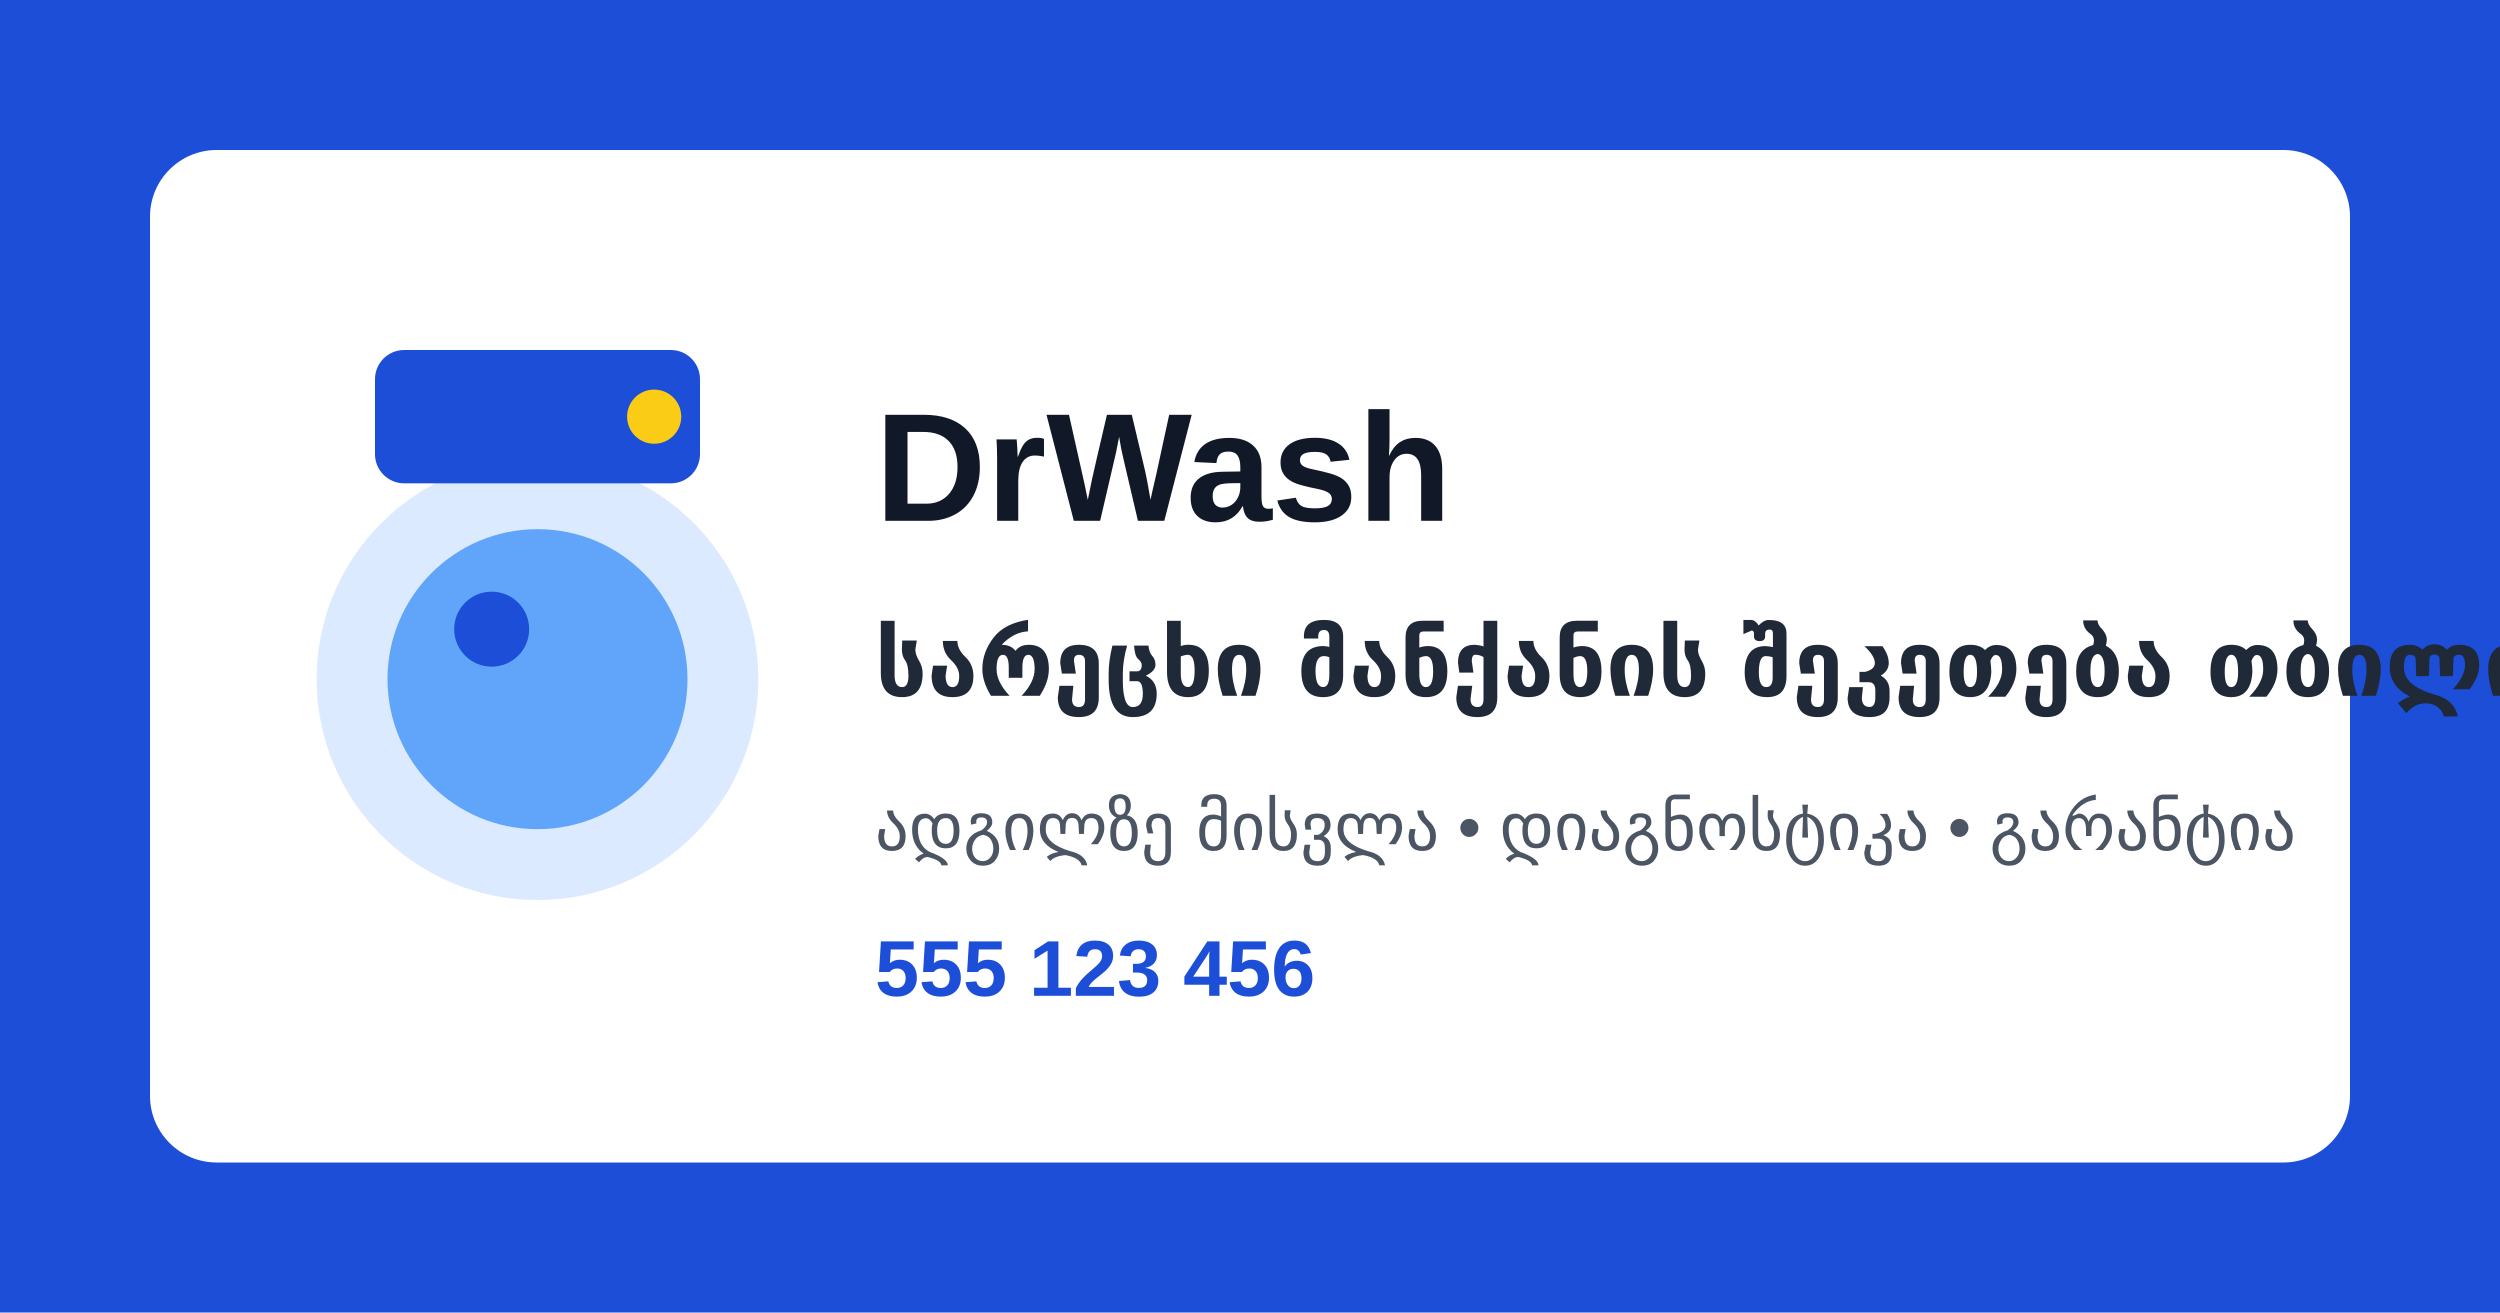
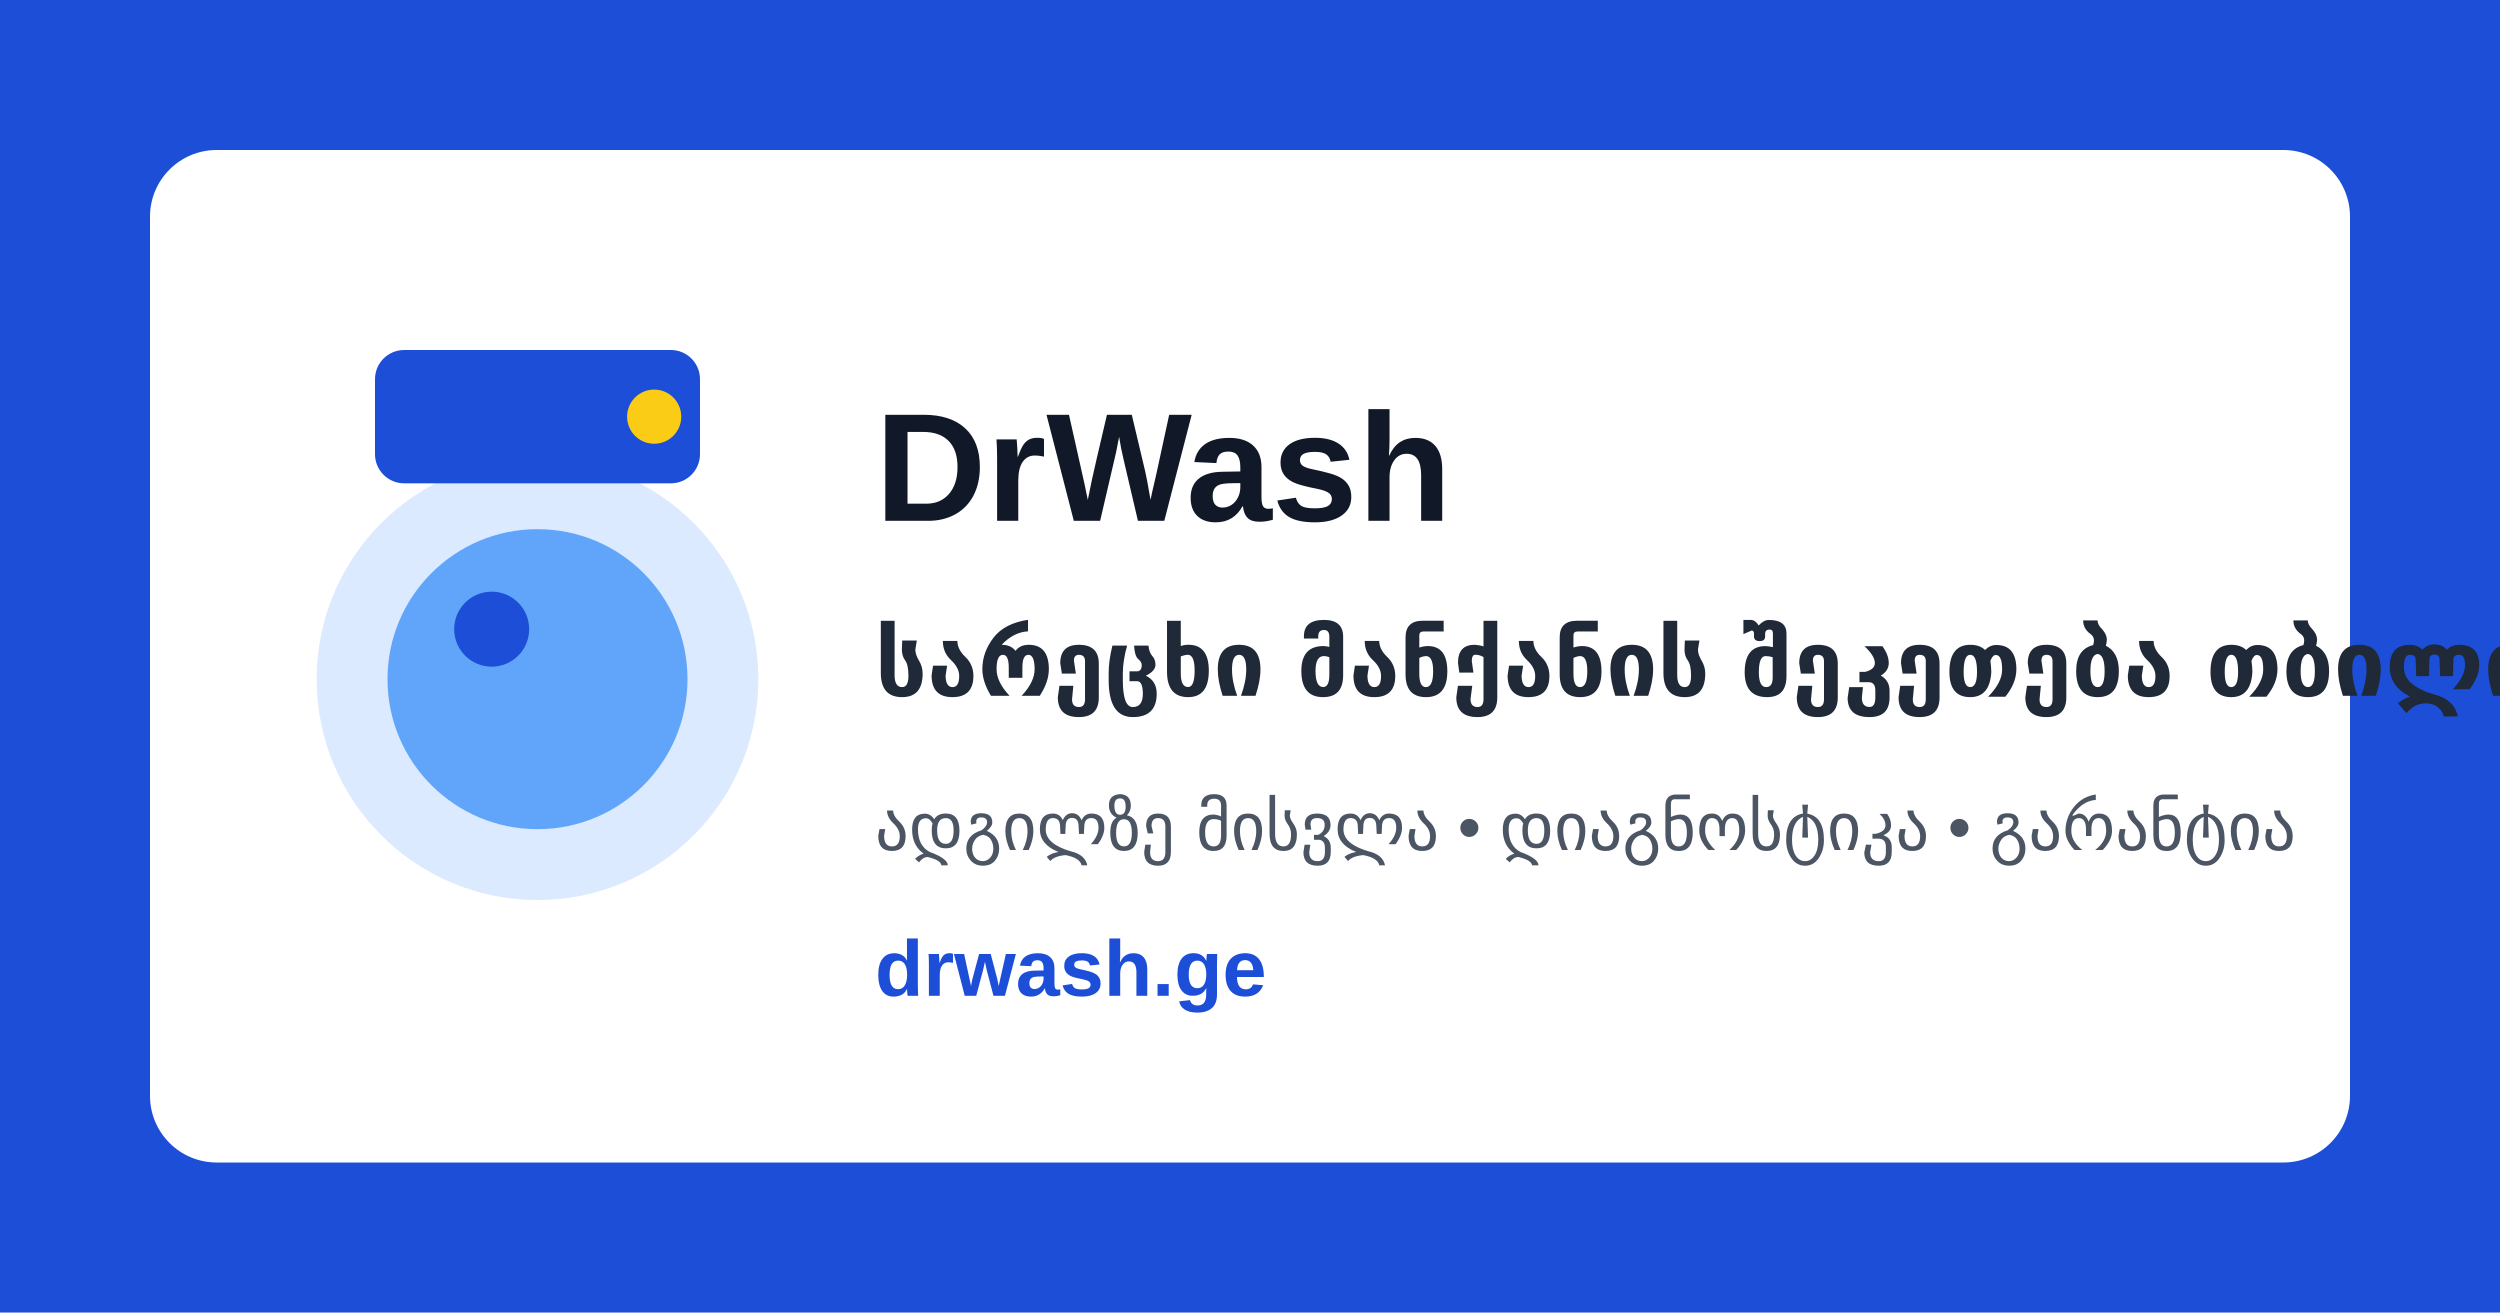
<svg xmlns="http://www.w3.org/2000/svg" width="1200" height="630" viewBox="0 0 1200 630" role="img" aria-label="DrWash სარეცხი მანქანის შეკეთება თბილისში">
  <rect width="1200" height="630" fill="#1d4ed8" />
  <rect x="72" y="72" width="1056" height="486" rx="32" fill="#ffffff" />
  <circle cx="258" cy="326" r="106" fill="#dbeafe" />
  <circle cx="258" cy="326" r="72" fill="#60a5fa" />
  <circle cx="236" cy="302" r="18" fill="#1d4ed8" />
  <rect x="180" y="168" width="156" height="64" rx="14" fill="#1d4ed8" />
  <circle cx="314" cy="200" r="13" fill="#facc15" />
  <text x="420" y="250" fill="#111827" font-family="Arial, sans-serif" font-size="74" font-weight="700">DrWash</text>
  <text x="420" y="334" fill="#1f2937" font-family="Arial, sans-serif" font-size="44" font-weight="700">სარეცხი მანქანის შეკეთება თბილისში</text>
  <text x="420" y="408" fill="#4b5563" font-family="Arial, sans-serif" font-size="32">ადგილზე მისვლა • დიაგნოსტიკა • გარანტია</text>
-   <text x="420" y="478" fill="#1d4ed8" font-family="Arial, sans-serif" font-size="38" font-weight="700">555 123 456</text>
+   <text x="420" y="478" fill="#1d4ed8" font-family="Arial, sans-serif" font-size="38" font-weight="700">drwash.ge</text>
</svg>
